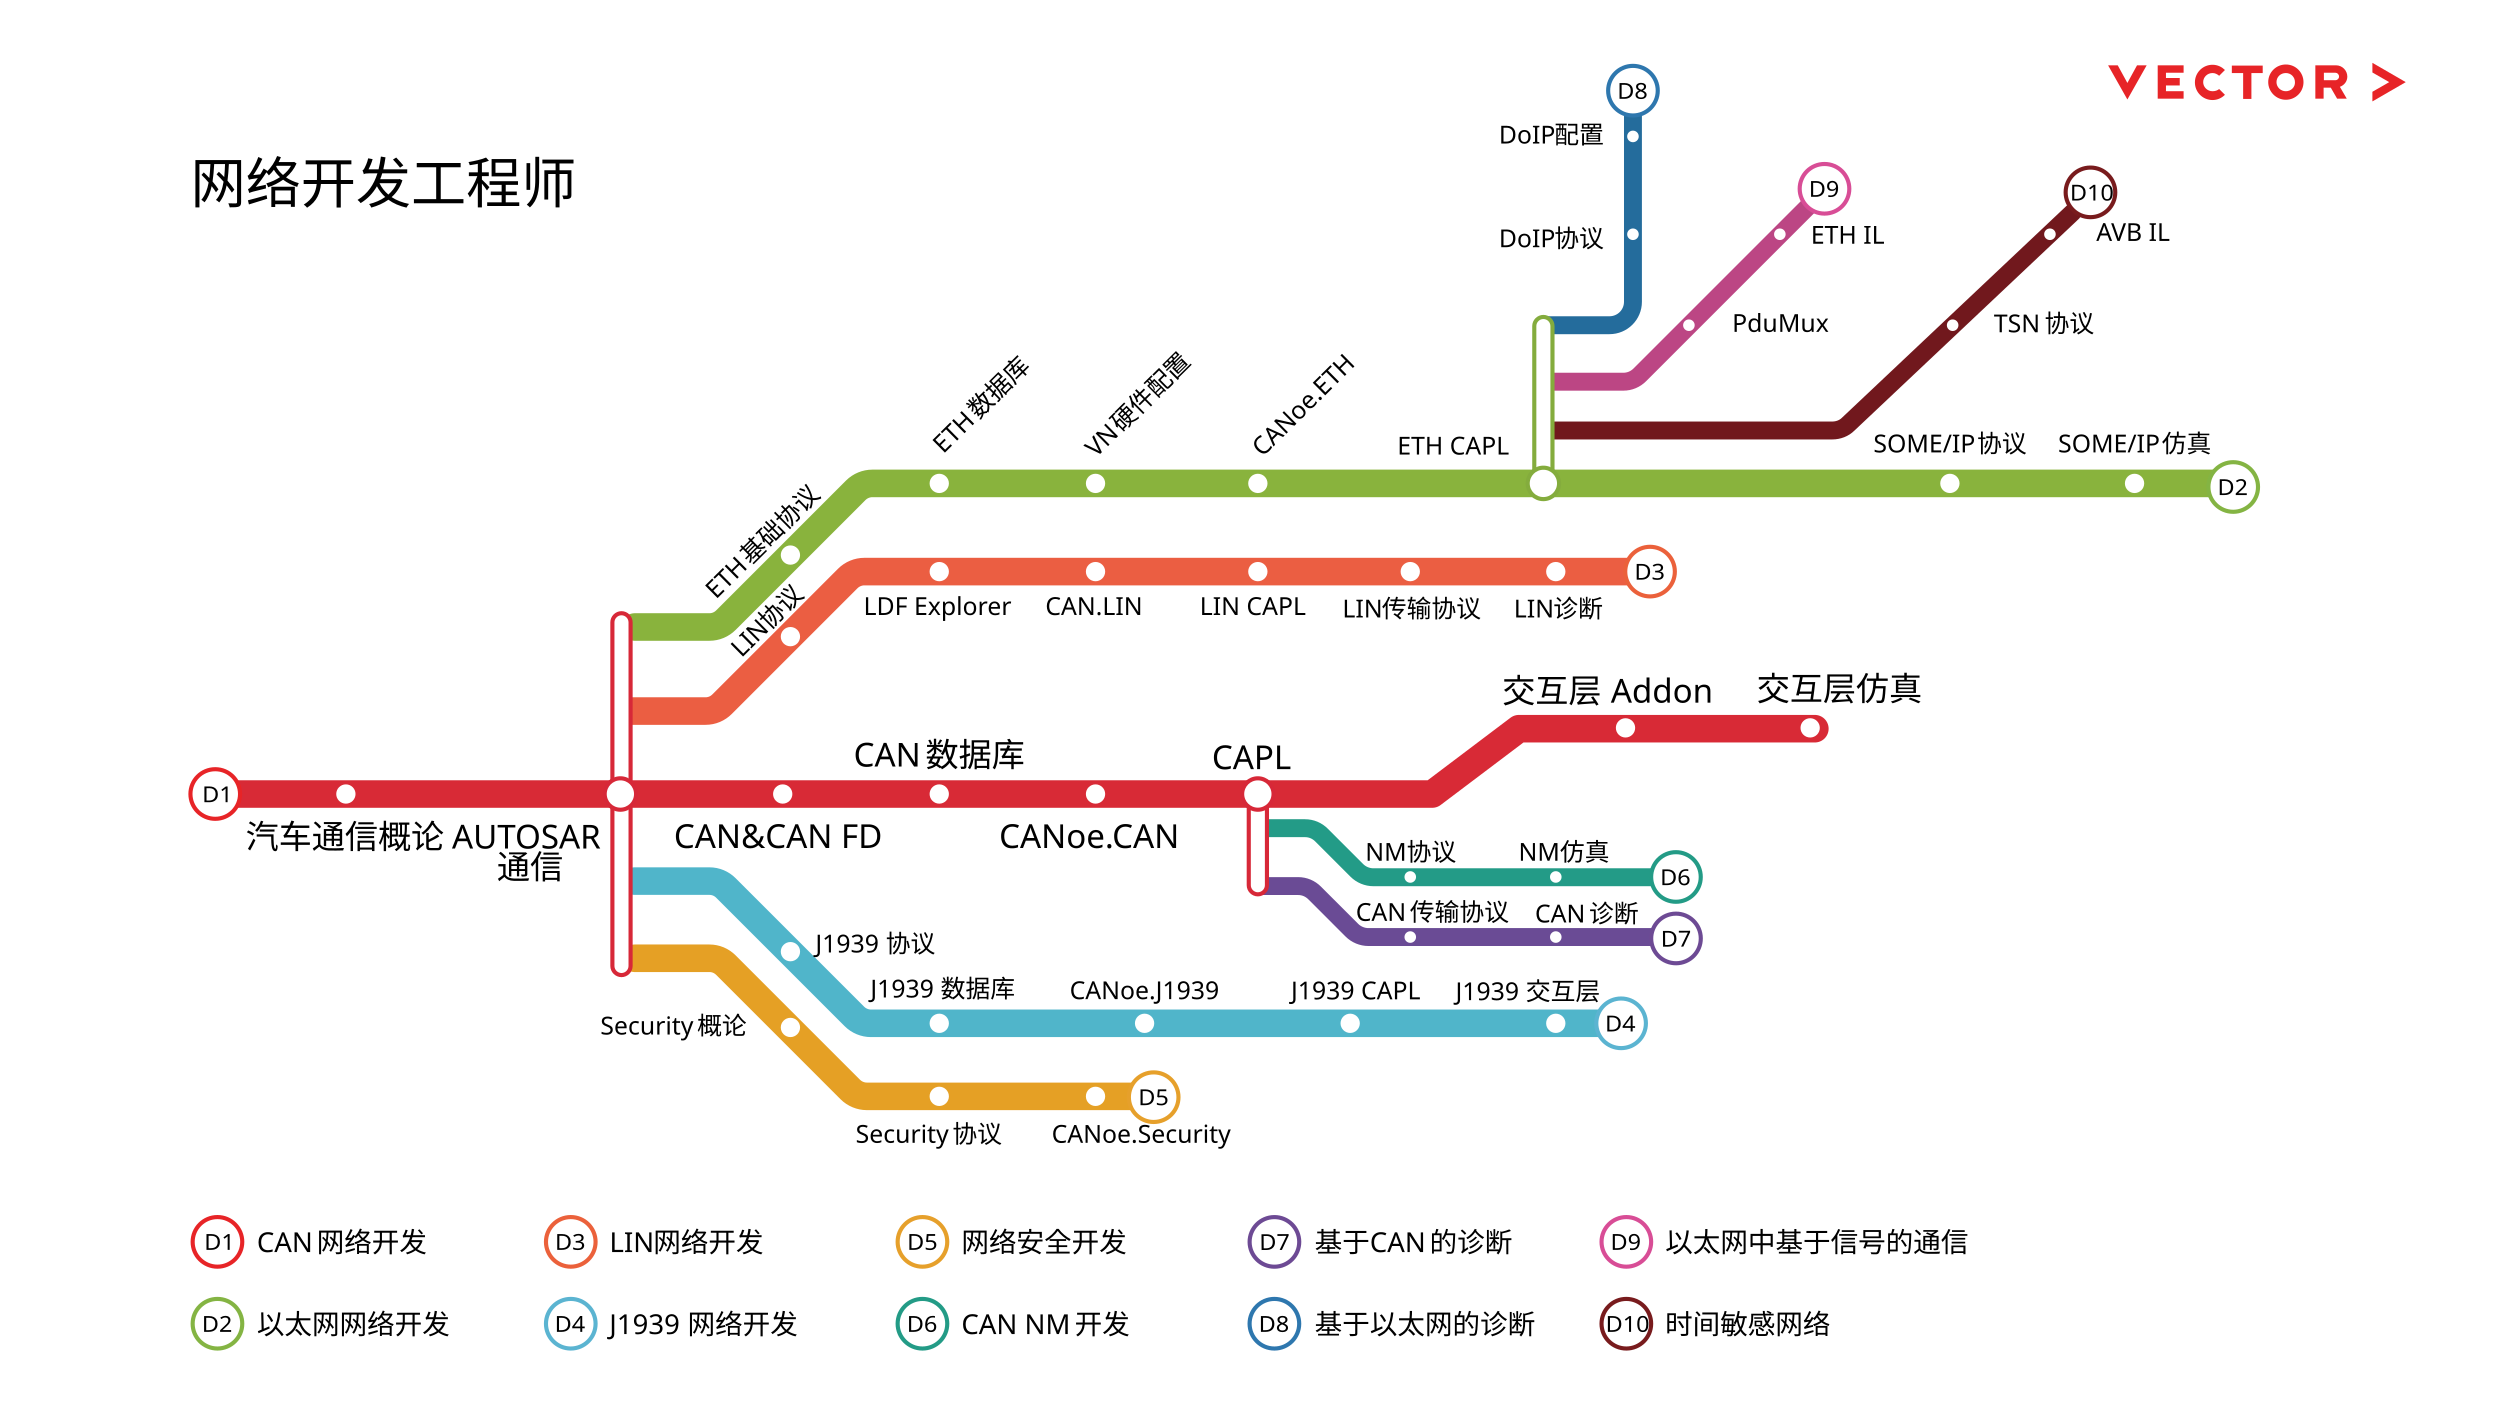
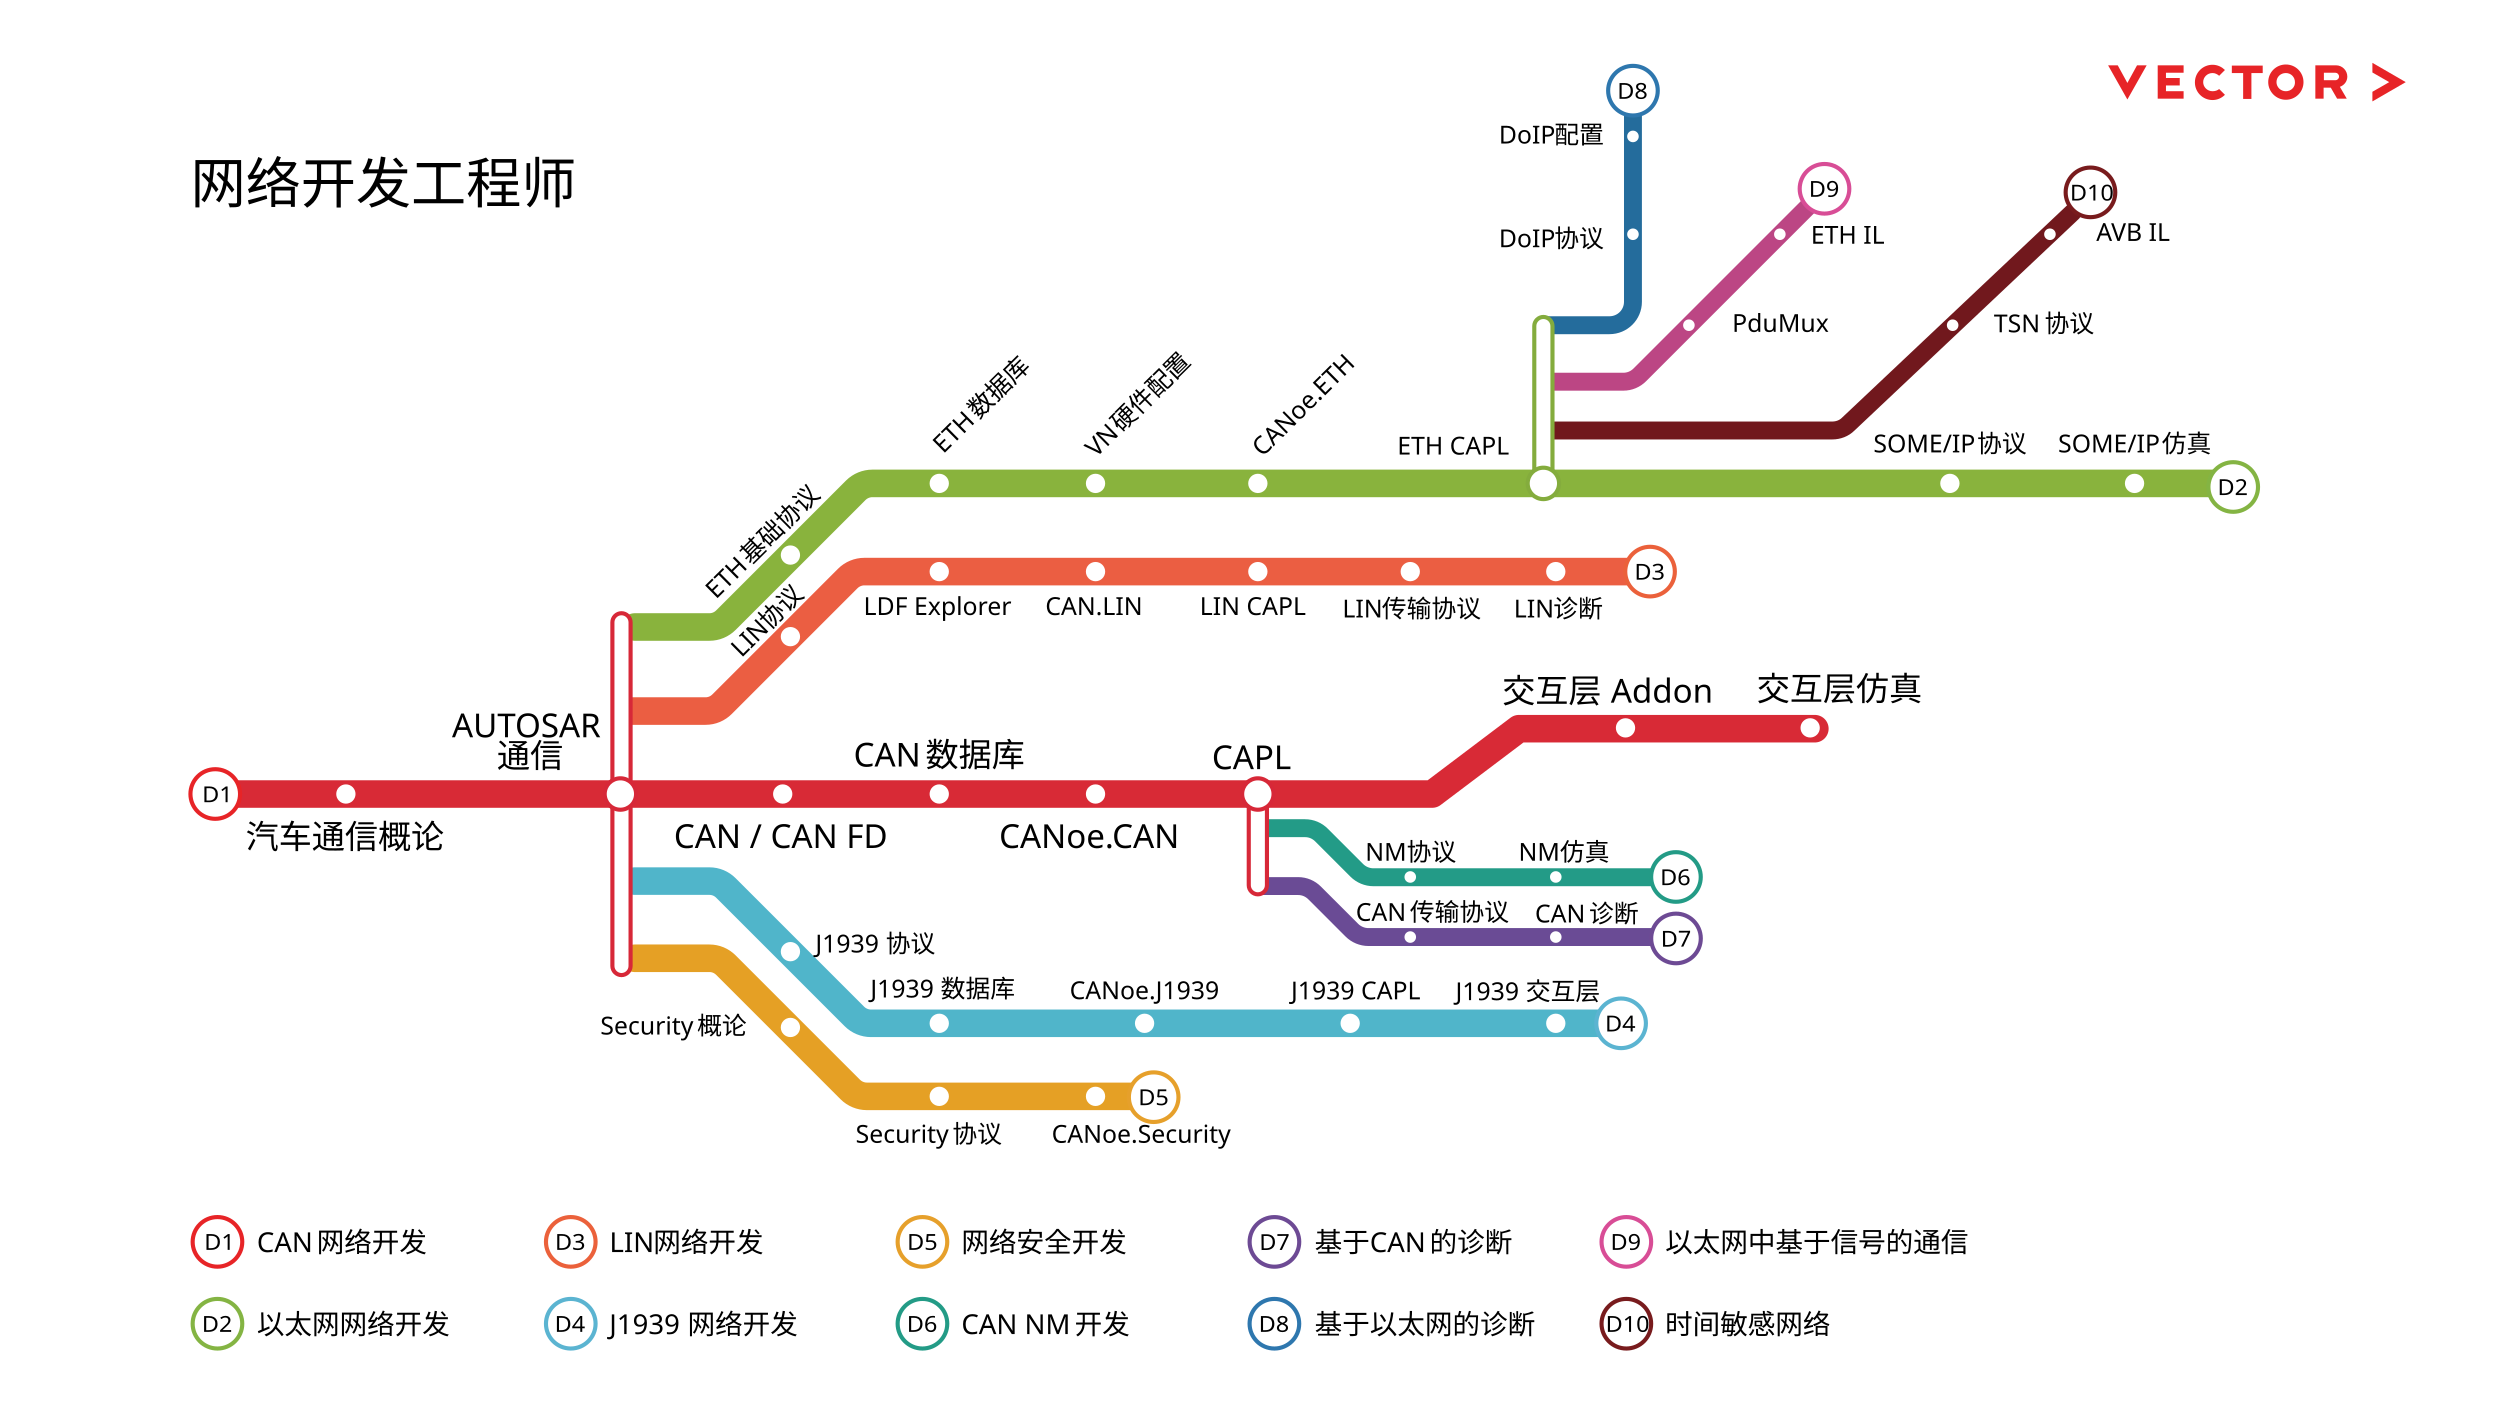
<svg xmlns="http://www.w3.org/2000/svg" version="1.1" x="0px" y="0px" viewBox="0 0 907.1 510.2" style="enable-background:new 0 0 907.1 510.2;" xml:space="preserve">
  <style type="text/css">
	.st0{fill:#FFFFFF;}
	.st1{fill:none;stroke:#D82A36;stroke-width:10;stroke-linecap:round;stroke-linejoin:round;stroke-miterlimit:10;}
	
		.st2{fill-rule:evenodd;clip-rule:evenodd;fill:none;stroke:#89B33D;stroke-width:6.5;stroke-linecap:round;stroke-linejoin:round;stroke-miterlimit:10;}
	
		.st3{fill-rule:evenodd;clip-rule:evenodd;fill:none;stroke:#EB5E42;stroke-width:6.5;stroke-linecap:round;stroke-linejoin:round;stroke-miterlimit:10;}
	.st4{fill:none;stroke:#50B5CA;stroke-width:10;stroke-linecap:round;stroke-linejoin:round;stroke-miterlimit:10;}
	.st5{fill:none;stroke:#E5A025;stroke-width:6.5;stroke-linecap:round;stroke-linejoin:round;stroke-miterlimit:10;}
	.st6{fill:none;stroke:#89B43B;stroke-width:6.5;stroke-linecap:round;stroke-linejoin:round;stroke-miterlimit:10;}
	.st7{fill:none;stroke:#89B33D;stroke-width:6.5;stroke-linecap:round;stroke-linejoin:round;stroke-miterlimit:10;}
	.st8{fill:none;stroke:#EB5E42;stroke-width:10;stroke-linecap:round;stroke-linejoin:round;stroke-miterlimit:10;}
	.st9{fill:none;stroke:#50B5CA;stroke-width:6.5;stroke-linecap:round;stroke-linejoin:round;stroke-miterlimit:10;}
	
		.st10{fill-rule:evenodd;clip-rule:evenodd;fill:none;stroke:#D82A36;stroke-width:10;stroke-linecap:round;stroke-linejoin:round;stroke-miterlimit:10;}
	.st11{fill:none;stroke:#EB5E42;stroke-width:6.5;stroke-linecap:round;stroke-linejoin:round;stroke-miterlimit:10;}
	
		.st12{fill-rule:evenodd;clip-rule:evenodd;fill:none;stroke:#50B5CA;stroke-width:6.5;stroke-linecap:round;stroke-linejoin:round;stroke-miterlimit:10;}
	
		.st13{fill-rule:evenodd;clip-rule:evenodd;fill:none;stroke:#E5A025;stroke-width:6.5;stroke-linecap:round;stroke-linejoin:round;stroke-miterlimit:10;}
	
		.st14{fill-rule:evenodd;clip-rule:evenodd;fill:none;stroke:#239B87;stroke-width:6.5;stroke-linecap:round;stroke-linejoin:round;stroke-miterlimit:10;}
	.st15{fill:none;stroke:#89B33D;stroke-width:10;stroke-linecap:round;stroke-linejoin:round;stroke-miterlimit:10;}
	.st16{fill:none;stroke:#E5A025;stroke-width:10;stroke-linecap:round;stroke-linejoin:round;stroke-miterlimit:10;}
	.st17{fill:none;stroke:#239B87;stroke-width:10;stroke-linecap:round;stroke-linejoin:round;stroke-miterlimit:10;}
	.st18{fill:none;stroke:#6A4B95;stroke-width:6.5;stroke-linecap:round;stroke-linejoin:round;stroke-miterlimit:10;}
	.st19{fill:none;stroke:#246C9C;stroke-width:6.5;stroke-linecap:round;stroke-linejoin:round;stroke-miterlimit:10;}
	.st20{fill:none;stroke:#BC4684;stroke-width:6.5;stroke-linecap:round;stroke-linejoin:round;stroke-miterlimit:10;}
	.st21{fill:none;stroke:#71181D;stroke-width:6.5;stroke-linecap:round;stroke-linejoin:round;stroke-miterlimit:10;}
	.st22{fill:none;stroke:#6B73A0;stroke-width:6.5;stroke-linecap:round;stroke-linejoin:round;stroke-miterlimit:10;}
	.st23{fill:none;stroke:#DFDB5F;stroke-width:6.5;stroke-linecap:round;stroke-linejoin:round;stroke-miterlimit:10;}
	.st24{fill:none;stroke:#239B87;stroke-width:6.5;stroke-linecap:round;stroke-linejoin:round;stroke-miterlimit:10;}
	.st25{fill:none;stroke:#6D79A7;stroke-width:6.5;stroke-linecap:round;stroke-linejoin:round;stroke-miterlimit:10;}
	.st26{display:none;}
	.st27{display:inline;opacity:0.5;fill:#DF5D42;}
	.st28{display:inline;}
	.st29{opacity:0.5;fill:#DF5D42;}
	.st30{display:inline;opacity:0.5;fill:#6C4A94;}
	.st31{display:inline;opacity:0.5;fill:#DD9C2C;}
	.st32{opacity:0.5;fill-rule:evenodd;clip-rule:evenodd;fill:#6A4A94;}
	.st33{opacity:0.5;fill-rule:evenodd;clip-rule:evenodd;fill:#E6B340;}
	.st34{display:inline;opacity:0.5;fill:#229C85;}
	.st35{opacity:0.5;fill:#229C85;}
	.st36{display:inline;opacity:0.5;fill:#89B43B;}
	.st37{opacity:0.5;fill:#DD9C2C;}
	.st38{opacity:0.5;fill:#4AACBE;}
	.st39{display:inline;opacity:0.5;fill:#8BB33D;}
	.st40{fill-rule:evenodd;clip-rule:evenodd;fill:#FFFFFF;stroke:#D72838;stroke-width:1.5;stroke-miterlimit:10;}
	.st41{fill-rule:evenodd;clip-rule:evenodd;fill:#FFFFFF;stroke:#4AACBE;stroke-width:1.5;stroke-miterlimit:10;}
	
		.st42{fill-rule:evenodd;clip-rule:evenodd;fill:#FFFFFF;stroke:#EB5E42;stroke-width:1.5;stroke-linecap:round;stroke-linejoin:round;stroke-miterlimit:10;}
	
		.st43{fill-rule:evenodd;clip-rule:evenodd;fill:none;stroke:#EB5E42;stroke-width:1.5;stroke-linecap:round;stroke-linejoin:round;stroke-miterlimit:10;}
	
		.st44{fill-rule:evenodd;clip-rule:evenodd;fill:#FFFFFF;stroke:#E5A025;stroke-width:1.5;stroke-linecap:round;stroke-linejoin:round;stroke-miterlimit:10;}
	.st45{fill-rule:evenodd;clip-rule:evenodd;fill:#FFFFFF;stroke:#DD9C2C;stroke-width:1.5;stroke-miterlimit:10;}
	.st46{fill-rule:evenodd;clip-rule:evenodd;fill:#FFFFFF;stroke:#6A74A1;stroke-width:1.5;stroke-miterlimit:10;}
	.st47{fill-rule:evenodd;clip-rule:evenodd;fill:#FFFFFF;stroke:#84AC3D;stroke-width:1.5;stroke-miterlimit:10;}
	
		.st48{fill-rule:evenodd;clip-rule:evenodd;fill:#FFFFFF;stroke:#50B5CA;stroke-width:1.5;stroke-linecap:round;stroke-linejoin:round;stroke-miterlimit:10;}
	.st49{fill-rule:evenodd;clip-rule:evenodd;fill:#FFFFFF;stroke:#DF5D42;stroke-width:1.5;stroke-miterlimit:10;}
	.st50{fill-rule:evenodd;clip-rule:evenodd;fill:#FFFFFF;stroke:#E72427;stroke-width:1.5;stroke-miterlimit:10;}
	.st51{fill-rule:evenodd;clip-rule:evenodd;fill:#FFFFFF;stroke:#84B443;stroke-width:1.5;stroke-miterlimit:10;}
	.st52{fill-rule:evenodd;clip-rule:evenodd;fill:#FFFFFF;stroke:#EB613B;stroke-width:1.5;stroke-miterlimit:10;}
	.st53{fill-rule:evenodd;clip-rule:evenodd;fill:#FFFFFF;stroke:#5BB4D1;stroke-width:1.5;stroke-miterlimit:10;}
	.st54{fill-rule:evenodd;clip-rule:evenodd;fill:#FFFFFF;stroke:#E6A02B;stroke-width:1.5;stroke-miterlimit:10;}
	
		.st55{fill-rule:evenodd;clip-rule:evenodd;fill:none;stroke:#239B86;stroke-width:1.5;stroke-linecap:round;stroke-linejoin:round;stroke-miterlimit:10;}
	
		.st56{fill-rule:evenodd;clip-rule:evenodd;fill:#FFFFFF;stroke:#239B86;stroke-width:1.5;stroke-linecap:round;stroke-linejoin:round;stroke-miterlimit:10;}
	
		.st57{fill-rule:evenodd;clip-rule:evenodd;fill:none;stroke:#6D4A94;stroke-width:1.5;stroke-linecap:round;stroke-linejoin:round;stroke-miterlimit:10;}
	
		.st58{fill-rule:evenodd;clip-rule:evenodd;fill:#FFFFFF;stroke:#6D4A94;stroke-width:1.5;stroke-linecap:round;stroke-linejoin:round;stroke-miterlimit:10;}
	.st59{fill-rule:evenodd;clip-rule:evenodd;fill:none;stroke:#2E77AE;stroke-width:1.5;stroke-miterlimit:10;}
	.st60{fill-rule:evenodd;clip-rule:evenodd;fill:#FFFFFF;stroke:#2E77AE;stroke-width:1.5;stroke-miterlimit:10;}
	
		.st61{fill-rule:evenodd;clip-rule:evenodd;fill:none;stroke:#D84D96;stroke-width:1.5;stroke-linecap:round;stroke-linejoin:round;stroke-miterlimit:22.926;}
	
		.st62{fill-rule:evenodd;clip-rule:evenodd;fill:#FFFFFF;stroke:#D84D96;stroke-width:1.5;stroke-linecap:round;stroke-linejoin:round;stroke-miterlimit:22.926;}
	
		.st63{fill-rule:evenodd;clip-rule:evenodd;fill:none;stroke:#781B1D;stroke-width:1.5;stroke-linecap:round;stroke-linejoin:round;stroke-miterlimit:10;}
	
		.st64{fill-rule:evenodd;clip-rule:evenodd;fill:#FFFFFF;stroke:#781B1D;stroke-width:1.5;stroke-linecap:round;stroke-linejoin:round;stroke-miterlimit:10;}
	.st65{fill-rule:evenodd;clip-rule:evenodd;fill:#FFFFFF;stroke:#717CAF;stroke-width:1.5;stroke-miterlimit:10;}
	.st66{font-family:'Inter-Regular-Adobe';}
	.st67{font-size:8px;}
	.st68{fill:none;}
	.st69{font-size:10px;}
	.st70{font-family:'NotoSansCJKsc-Medium-GBpc-EUC-H';}
	.st71{font-family:'SourceHanSansSC-Medium-GBpc-EUC-H';}
	
		.st72{fill-rule:evenodd;clip-rule:evenodd;fill:#FFFFFF;stroke:#F1EC5A;stroke-width:1.5;stroke-linecap:round;stroke-linejoin:round;stroke-miterlimit:22.926;}
	.st73{font-size:9px;}
	.st74{font-family:'SourceHanSansSC-Regular-GBpc-EUC-H';}
	.st75{font-family:'Inter-Light-Adobe';}
	.st76{font-size:12px;}
	.st77{font-family:'NotoSansCJKsc-Bold-GBpc-EUC-H';}
	.st78{font-size:20px;}
	.st79{fill:#E72427;}
</style>
  <g id="背景">
    <rect x="-8.5" y="-8.5" class="st0" width="924.1" height="527.2" />
  </g>
  <g id="线路">
    <polyline class="st1" points="82,288.1 519.7,288.1 551.1,264.4 658.5,264.4  " />
    <path class="st8" d="M228.8,258H256c2.3,0,4.4-0.9,6-2.5l45.6-45.6c1.6-1.6,3.8-2.5,6-2.5h281" />
    <path class="st15" d="M230.3,227.5h27.1c2.3,0,4.4-0.9,6-2.5l47.1-47.1c1.6-1.6,3.8-2.5,6-2.5h491.7" />
    <path class="st4" d="M230.3,319.7h27.1c2.3,0,4.4,0.9,6,2.5l46.6,46.6c1.6,1.6,3.8,2.5,6,2.5h264.4" />
    <path class="st16" d="M230.3,347.7h27.1c2.3,0,4.4,0.9,6,2.5l45.1,45.1c1.6,1.6,3.8,2.5,6,2.5h100.7" />
    <path class="st21" d="M560,156.2h104.8c2.2,0,4.3-0.8,5.8-2.3L752,77.1" />
    <path class="st20" d="M560,138.5h29c2.3,0,4.4-0.9,6-2.5l64.3-64.3" />
    <path class="st19" d="M560,118h24c4.7,0,8.5-3.8,8.5-8.5V38.6" />
    <path class="st24" d="M458.5,300.5h15c2.3,0,4.4,0.9,6,2.5l12.8,12.8c1.6,1.6,3.8,2.5,6,2.5h107" />
    <path class="st18" d="M458.5,321.5H471c2.3,0,4.4,0.9,6,2.5l13.5,13.5c1.6,1.6,3.8,2.5,6,2.5h107.7" />
  </g>
  <g id="延申" class="st26">
</g>
  <g id="站点">
    <g>
      <path class="st40" d="M225.5,353.8L225.5,353.8c-1.8,0-3.3-1.5-3.3-3.3l0-124.7c0-1.8,1.5-3.3,3.3-3.3l0,0c1.8,0,3.3,1.5,3.3,3.3    v124.7C228.8,352.3,227.3,353.8,225.5,353.8z" />
      <circle class="st40" cx="225.1" cy="288.1" r="5.7" />
    </g>
    <g>
      <path class="st40" d="M456.4,324.5L456.4,324.5c-1.8,0-3.3-1.5-3.3-3.3v-34.8c0-1.8,1.5-3.3,3.3-3.3l0,0c1.8,0,3.3,1.5,3.3,3.3    v34.8C459.7,323,458.2,324.5,456.4,324.5z" />
      <circle class="st40" cx="456.4" cy="288.1" r="5.7" />
    </g>
    <g>
      <path class="st47" d="M560,180.4L560,180.4c-1.8,0-3.3-1.5-3.3-3.3v-58.8c0-1.8,1.5-3.3,3.3-3.3l0,0c1.8,0,3.3,1.5,3.3,3.3V177    C563.3,178.9,561.8,180.4,560,180.4z" />
      <circle class="st47" cx="560" cy="175.4" r="5.7" />
    </g>
    <circle class="st0" cx="125.5" cy="288.1" r="3.5" />
    <circle class="st0" cx="284" cy="288.1" r="3.5" />
    <circle class="st0" cx="340.8" cy="288.1" r="3.5" />
    <circle class="st0" cx="340.8" cy="175.4" r="3.5" />
    <circle class="st0" cx="286.8" cy="201.4" r="3.5" />
    <circle class="st0" cx="286.8" cy="231" r="3.5" />
    <circle class="st0" cx="286.8" cy="345.3" r="3.5" />
    <circle class="st0" cx="286.8" cy="372.8" r="3.5" />
    <circle class="st0" cx="397.5" cy="288.1" r="3.5" />
    <circle class="st0" cx="397.5" cy="175.4" r="3.5" />
    <circle class="st0" cx="456.4" cy="175.4" r="3.5" />
    <circle class="st0" cx="340.8" cy="207.4" r="3.5" />
    <circle class="st0" cx="397.5" cy="207.4" r="3.5" />
    <circle class="st0" cx="456.4" cy="207.4" r="3.5" />
    <circle class="st0" cx="511.7" cy="207.4" r="3.5" />
    <circle class="st0" cx="564.5" cy="207.4" r="3.5" />
    <circle class="st0" cx="340.8" cy="371.3" r="3.5" />
    <circle class="st0" cx="340.8" cy="397.8" r="3.5" />
    <circle class="st0" cx="397.5" cy="397.8" r="3.5" />
    <circle class="st0" cx="415.3" cy="371.3" r="3.5" />
    <circle class="st0" cx="489.9" cy="371.3" r="3.5" />
    <circle class="st0" cx="564.5" cy="371.3" r="3.5" />
    <circle class="st0" cx="511.7" cy="340" r="2.1" />
    <circle class="st0" cx="564.5" cy="340" r="2.1" />
    <circle class="st0" cx="511.7" cy="318.2" r="2.1" />
    <circle class="st0" cx="564.5" cy="318.2" r="2.1" />
    <circle class="st0" cx="612.8" cy="118" r="2.1" />
    <circle class="st0" cx="645.8" cy="85" r="2.1" />
    <circle class="st0" cx="592.5" cy="85" r="2.1" />
    <circle class="st0" cx="592.5" cy="49.5" r="2.1" />
    <circle class="st0" cx="743.8" cy="85" r="2.1" />
    <circle class="st0" cx="708.5" cy="118" r="2.1" />
    <circle class="st0" cx="589.8" cy="264.1" r="3.5" />
    <circle class="st0" cx="656.8" cy="264.1" r="3.5" />
    <circle class="st0" cx="707.5" cy="175.4" r="3.5" />
    <circle class="st0" cx="774.5" cy="175.4" r="3.5" />
  </g>
  <g id="路线名">
    <g>
      <circle class="st50" cx="78.9" cy="450.6" r="9" />
      <text transform="matrix(1.0644 0 0 1 74.0884 453.4986)" class="st66 st67">D1</text>
    </g>
    <g>
      <circle class="st50" cx="78.1" cy="288.1" r="9" />
      <text transform="matrix(1.0644 0 0 1 73.3348 291.0818)" class="st66 st67">D1</text>
    </g>
    <rect x="93.2" y="445.5" class="st68" width="101.1" height="10.1" />
    <text transform="matrix(1 0 0 1 93.1968 454.3089)">
      <tspan x="0" y="0" class="st66 st69">CAN</tspan>
      <tspan x="21.7" y="0" class="st70 st69">网络开发</tspan>
    </text>
    <g>
      <circle class="st51" cx="78.9" cy="480.3" r="9" />
      <text transform="matrix(1.0644 0 0 1 73.2237 483.2486)" class="st66 st67">D2</text>
    </g>
    <g>
      <circle class="st51" cx="810.3" cy="176.7" r="9" />
      <text transform="matrix(1.0644 0 0 1 804.5824 179.6237)" class="st66 st67">D2</text>
    </g>
    <rect x="93.2" y="475.3" class="st68" width="101.1" height="10.1" />
    <text transform="matrix(1 0 0 1 93.1968 484.0591)" class="st70 st69">以太网网络开发</text>
    <g>
      <circle class="st52" cx="207.1" cy="450.6" r="9" />
      <text transform="matrix(1.0644 0 0 1 201.3573 453.4986)" class="st66 st67">D3</text>
    </g>
    <g>
      <circle class="st52" cx="598.7" cy="207.4" r="9" />
      <text transform="matrix(1.0644 0 0 1 593.0258 210.3319)" class="st66 st67">D3</text>
    </g>
    <rect x="221.1" y="445.5" class="st68" width="101.1" height="10.1" />
    <text transform="matrix(1 0 0 1 221.1306 454.3089)">
      <tspan x="0" y="0" class="st66 st69">LIN</tspan>
      <tspan x="15.9" y="0" class="st70 st69">网络开发</tspan>
    </text>
    <g>
      <circle class="st53" cx="207.1" cy="480.3" r="9" />
      <text transform="matrix(1.0644 0 0 1 201.2362 483.2486)" class="st66 st67">D4</text>
    </g>
    <g>
      <circle class="st53" cx="588.2" cy="371.3" r="9" />
      <text transform="matrix(1.0644 0 0 1 582.3574 374.2486)" class="st66 st67">D4</text>
    </g>
    <rect x="221.1" y="475.3" class="st68" width="101.1" height="10.1" />
    <text transform="matrix(1 0 0 1 221.0708 484.0591)">
      <tspan x="0" y="0" class="st66 st69">J1939</tspan>
      <tspan x="28.4" y="0" class="st70 st69">网络开发</tspan>
    </text>
    <g>
      <circle class="st54" cx="334.7" cy="450.6" r="9" />
      <text transform="matrix(1.0644 0 0 1 329.1278 453.4986)" class="st66 st67">D5</text>
    </g>
    <g>
      <circle class="st54" cx="418.6" cy="398.1" r="9" />
      <text transform="matrix(1.0644 0 0 1 413.001 401.0019)" class="st66 st67">D5</text>
    </g>
    <rect x="348.8" y="445.5" class="st68" width="101.1" height="10.1" />
    <text transform="matrix(1 0 0 1 348.8212 454.3089)" class="st70 st69">网络安全开发</text>
    <g>
      <circle class="st55" cx="334.7" cy="480.3" r="9" />
      <text transform="matrix(1.0644 0 0 1 329.0133 483.2486)" class="st66 st67">D6</text>
    </g>
    <g>
      <circle class="st56" cx="608.1" cy="318.2" r="9" />
      <text transform="matrix(1.0644 0 0 1 602.3467 321.1653)" class="st66 st67">D6</text>
    </g>
    <rect x="348.8" y="475.3" class="st68" width="101.1" height="10.1" />
    <text transform="matrix(1 0 0 1 348.8212 484.0591)">
      <tspan x="0" y="0" class="st66 st69">CAN NM</tspan>
      <tspan x="41.1" y="0" class="st70 st69">开发</tspan>
    </text>
    <g>
      <ellipse transform="matrix(1 -6.751167e-03 6.751167e-03 1 -3.0313 3.132)" class="st57" cx="462.4" cy="450.6" rx="9" ry="9" />
      <text transform="matrix(1.0644 -7.184699e-03 6.750000e-03 1 456.9258 453.5684)" class="st66 st67">D7</text>
    </g>
    <g>
      <ellipse transform="matrix(1 -6.751167e-03 6.751167e-03 1 -2.2849 4.1129)" class="st58" cx="608.1" cy="340.5" rx="9" ry="9" />
      <text transform="matrix(1.0644 -7.184699e-03 6.750000e-03 1 602.5923 343.5074)" class="st66 st67">D7</text>
    </g>
    <rect x="477" y="445.5" class="st68" width="101.1" height="10.1" />
    <text transform="matrix(1 0 0 1 477.0143 454.3089)">
      <tspan x="0" y="0" class="st71 st69">基于</tspan>
      <tspan x="20" y="0" class="st66 st69">CAN</tspan>
      <tspan x="41.7" y="0" class="st71 st69">的诊断</tspan>
    </text>
    <g>
      <circle class="st59" cx="462.4" cy="480.3" r="9" />
      <text transform="matrix(1.0644 0 0 1 456.6862 483.2486)" class="st66 st67">D8</text>
    </g>
    <g>
      <circle class="st60" cx="592.5" cy="32.9" r="9" />
      <text transform="matrix(1.0644 0 0 1 586.7972 35.8598)" class="st66 st67">D8</text>
    </g>
    <rect x="477" y="475.3" class="st68" width="101.1" height="10.1" />
    <text transform="matrix(1 0 0 1 477.0143 484.0591)" class="st70 st69">基于以太网的诊断</text>
    <g>
      <circle class="st61" cx="590.1" cy="450.6" r="9" />
      <text transform="matrix(1.0644 0 0 1 584.3466 453.4986)" class="st66 st67">D9</text>
    </g>
    <g>
      <circle class="st62" cx="662" cy="68.5" r="9" />
      <text transform="matrix(1.0644 0 0 1 656.291 71.4153)" class="st66 st67">D9</text>
    </g>
    <rect x="604.2" y="445.5" class="st68" width="128.6" height="10.1" />
    <text transform="matrix(1 0 0 1 604.2111 454.3099)" class="st70 st69">以太网中基于信号的通信</text>
    <g>
      <circle class="st63" cx="590.1" cy="480.3" r="9" />
      <text transform="matrix(1.0644 0 0 1 582.5691 483.2486)" class="st66 st67">D10</text>
    </g>
    <g>
      <circle class="st64" cx="758.5" cy="69.8" r="9" />
      <text transform="matrix(1.0644 0 0 1 751.0417 72.7692)" class="st66 st67">D10</text>
    </g>
    <rect x="604.2" y="475.3" class="st68" width="101.1" height="10.1" />
    <text transform="matrix(1 0 0 1 604.1508 484.0591)" class="st70 st69">时间敏感网络</text>
  </g>
  <g id="站点文字">
    <text transform="matrix(0.711 -0.7032 0.7032 0.711 268.9938 238.8307)">
      <tspan x="0" y="0" class="st66 st73">LIN</tspan>
      <tspan x="14.3" y="0" class="st74 st73">协议</tspan>
    </text>
    <text transform="matrix(0.711 -0.7032 0.7032 0.711 259.7422 217.6236)">
      <tspan x="0" y="0" class="st75 st73">ETH</tspan>
      <tspan x="17.7" y="0" class="st74 st73">基础协议</tspan>
    </text>
    <text transform="matrix(0.711 -0.7032 0.7032 0.711 342.238 164.8415)">
      <tspan x="0" y="0" class="st66 st73">ETH</tspan>
      <tspan x="17.9" y="0" class="st74 st73">数据库</tspan>
    </text>
    <text transform="matrix(0.711 -0.7032 0.7032 0.711 397.5876 166.2757)">
      <tspan x="0" y="0" class="st66 st73">VN</tspan>
      <tspan x="13" y="0" class="st74 st73">硬件配置</tspan>
    </text>
    <text transform="matrix(0.711 -0.7032 0.7032 0.711 458.0244 166.0012)" class="st66 st73">CANoe.ETH</text>
    <rect x="88.4" y="297.3" class="st68" width="73.6" height="10.7" />
    <text transform="matrix(1 0 0 1 89.1393 307.8707)" class="st74 st76">汽车通信概论</text>
-     <rect x="163" y="297.3" class="st68" width="60.2" height="24.6" />
-     <text transform="matrix(1 0 0 1 164 307.8707)">
+     <rect x="163" y="258" class="st68" width="62" height="24.6" />
+     <text transform="matrix(1 0 0 1 164 267.5)">
      <tspan x="0" y="0" class="st66 st76">AUTOSAR</tspan>
      <tspan x="16.33" y="11" class="st74 st76">通信</tspan>
    </text>
    <rect x="223.2" y="297.3" class="st68" width="121.6" height="10.7" />
-     <text transform="matrix(1 0 0 1 244.5055 307.6763)" class="st66 st76">CAN&amp;CAN FD</text>
+     <text transform="matrix(1 0 0 1 244.5055 307.6763)" class="st66 st76">CAN / CAN FD</text>
    <rect x="304" y="267.6" class="st68" width="73.6" height="10.7" />
    <text transform="matrix(1 0 0 1 309.7177 278.1416)">
      <tspan x="0" y="0" class="st66 st76">CAN</tspan>
      <tspan x="26.1" y="0" class="st74 st76">数据库</tspan>
    </text>
    <rect x="360.6" y="297.3" class="st68" width="73.6" height="10.7" />
    <text transform="matrix(1 0 0 1 362.5106 307.6764)" class="st66 st76">CANoe.CAN</text>
    <rect x="408.7" y="268.7" class="st68" width="62.5" height="10.7" />
    <text transform="matrix(1 0 0 1 439.718 279.0753)" class="st66 st76">CAPL</text>
    <rect x="536.9" y="244.4" class="st68" width="93" height="28.5" />
    <text transform="matrix(1 0 0 1 545.0718 254.9456)">
      <tspan x="0" y="0" class="st74 st76">交互层</tspan>
      <tspan x="36" y="0" class="st75 st76"> </tspan>
      <tspan x="39.4" y="0" class="st66 st76">Addon</tspan>
    </text>
    <rect x="630.6" y="243.6" class="st68" width="73.6" height="10.7" />
    <text transform="matrix(1 0 0 1 637.4279 254.1937)" class="st74 st76">交互层仿真 </text>
    <rect x="295.9" y="337.7" class="st68" width="73.6" height="10.7" />
    <text transform="matrix(1 0 0 1 295.8572 345.5908)">
      <tspan x="0" y="0" class="st66 st73">J1939</tspan>
      <tspan x="25.5" y="0" class="st74 st73">协议</tspan>
    </text>
    <rect x="305.3" y="354" class="st68" width="73.6" height="10.7" />
    <text transform="matrix(1 0 0 1 315.7998 361.9277)">
      <tspan x="0" y="0" class="st66 st73">J1939</tspan>
      <tspan x="25.5" y="0" class="st74 st73">数据库</tspan>
    </text>
    <rect x="380.5" y="354.8" class="st68" width="73.6" height="28.8" />
    <text transform="matrix(1 0 0 1 388.1055 362.5274)" class="st66 st73">CANoe.J1939</text>
    <rect x="457.5" y="354.8" class="st68" width="73.6" height="10.7" />
    <text transform="matrix(1 0 0 1 468.4302 362.6014)" class="st66 st73">J1939 CAPL</text>
    <rect x="517.6" y="355" class="st68" width="73.6" height="10.7" />
    <text transform="matrix(1 0 0 1 528.1189 362.8874)">
      <tspan x="0" y="0" class="st66 st73">J1939</tspan>
      <tspan x="25.5" y="0" class="st74 st73">交互层</tspan>
    </text>
    <rect x="300.2" y="406.7" class="st68" width="73.6" height="10.7" />
    <text transform="matrix(1 0 0 1 310.4471 414.6537)">
      <tspan x="0" y="0" class="st66 st73">Security</tspan>
      <tspan x="35.1" y="0" class="st74 st73">协议</tspan>
    </text>
    <rect x="367.1" y="406.9" class="st68" width="96.7" height="10.7" />
    <text transform="matrix(1 0 0 1 381.5756 414.6468)" class="st66 st73">CANoe.Security</text>
    <rect x="207.6" y="367.4" class="st68" width="73.6" height="10.7" />
    <text transform="matrix(1 0 0 1 217.8202 375.362)">
      <tspan x="0" y="0" class="st66 st73">Security</tspan>
      <tspan x="35.1" y="0" class="st74 st73">概论</tspan>
    </text>
    <rect x="482.9" y="326.2" class="st68" width="73.6" height="10.7" />
    <text transform="matrix(1 0 0 1 491.928 334.1329)">
      <tspan x="0" y="0" class="st66 st73">CAN</tspan>
      <tspan x="19.6" y="0" class="st74 st73">传输协议</tspan>
    </text>
    <rect x="538.9" y="326.8" class="st68" width="73.6" height="10.7" />
    <text transform="matrix(1 0 0 1 556.9415 334.6954)">
      <tspan x="0" y="0" class="st66 st73">CAN</tspan>
      <tspan x="19.6" y="0" class="st74 st73">诊断</tspan>
    </text>
    <rect x="474.5" y="304.4" class="st68" width="73.6" height="10.7" />
    <text transform="matrix(1 0 0 1 495.3682 312.315)" class="st74 st73">NM协议</text>
    <rect x="530.1" y="304.4" class="st68" width="73.5" height="10.7" />
    <text transform="matrix(1 0 0 1 550.9739 312.315)" class="st74 st73">NM仿真</text>
    <rect x="304" y="215.4" class="st68" width="73.6" height="10.7" />
    <text transform="matrix(1 0 0 1 313.33 223.1407)" class="st66 st73">LDF Explorer</text>
    <rect x="360.7" y="215.4" class="st68" width="73.6" height="10.7" />
    <text transform="matrix(1 0 0 1 379.2841 223.1407)" class="st66 st73">CAN.LIN</text>
    <rect x="418.7" y="215.4" class="st68" width="73.6" height="10.7" />
    <text transform="matrix(1 0 0 1 435.3075 223.1407)" class="st66 st73">LIN CAPL</text>
    <rect x="475.4" y="216.1" class="st68" width="73.6" height="10.7" />
    <text transform="matrix(1 0 0 1 487.0745 224.0362)">
      <tspan x="0" y="0" class="st66 st73">LIN</tspan>
      <tspan x="14.3" y="0" class="st74 st73">传输协议</tspan>
    </text>
    <rect x="528.6" y="216.1" class="st68" width="73.6" height="10.7" />
    <text transform="matrix(1 0 0 1 549.2659 224.0362)">
      <tspan x="0" y="0" class="st66 st73">LIN</tspan>
      <tspan x="14.3" y="0" class="st74 st73">诊断</tspan>
    </text>
    <rect x="487.4" y="157.2" class="st68" width="83.2" height="13.1" />
    <text transform="matrix(1 0 0 1 506.99 164.9337)" class="st66 st73">ETH CAPL</text>
    <rect x="657.5" y="156.2" class="st68" width="100" height="10.7" />
    <text transform="matrix(1 0 0 1 679.7451 164.1477)">
      <tspan x="0" y="0" class="st66 st73">SOME/IP</tspan>
      <tspan x="37.6" y="0" class="st71 st73">协议</tspan>
    </text>
    <rect x="724.5" y="156.2" class="st68" width="100" height="10.7" />
    <text transform="matrix(1 0 0 1 746.7451 164.1477)">
      <tspan x="0" y="0" class="st66 st73">SOME/IP</tspan>
      <tspan x="37.6" y="0" class="st74 st73">仿真</tspan>
    </text>
    <rect x="704.8" y="112.7" class="st68" width="73.6" height="10.7" />
    <text transform="matrix(1 0 0 1 723.446 120.5703)">
      <tspan x="0" y="0" class="st66 st73">TSN</tspan>
      <tspan x="18.4" y="0" class="st74 st73">协议</tspan>
    </text>
    <rect x="738" y="79.7" class="st68" width="73.6" height="10.7" />
    <text transform="matrix(1 0 0 1 760.61 87.4248)" class="st66 st73">AVB IL</text>
    <rect x="571.6" y="112.5" class="st68" width="147.7" height="11" />
    <text transform="matrix(1 0 0 1 628.4896 120.4187)">
      <tspan x="0" y="0" class="st66 st73">Pdu</tspan>
      <tspan x="16.6" y="0" class="st74 st73">Mux</tspan>
    </text>
    <rect x="634.2" y="80.7" class="st68" width="73.6" height="10.7" />
    <text transform="matrix(1 0 0 1 657.032 88.4248)" class="st66 st73">ETH IL</text>
    <rect x="526.1" y="81.8" class="st68" width="73.6" height="10.7" />
    <text transform="matrix(1 0 0 1 543.8395 89.6963)">
      <tspan x="0" y="0" class="st66 st73">DoIP</tspan>
      <tspan x="20.1" y="0" class="st74 st73">协议</tspan>
    </text>
    <rect x="526.1" y="44.2" class="st68" width="73.6" height="10.7" />
    <text transform="matrix(1 0 0 1 543.8395 52.0703)">
      <tspan x="0" y="0" class="st66 st73">DoIP</tspan>
      <tspan x="20.1" y="0" class="st74 st73">配置</tspan>
    </text>
  </g>
  <g id="路线序号">
</g>
  <g id="标题">
    <text transform="matrix(1 0 0 1 69.139 73.6801)" class="st77 st78">网络开发</text>
    <text transform="matrix(1 0 0 1 149.139 73.6801)" class="st77 st78">工程师</text>
    <g>
      <polygon class="st79" points="860.8,26.3 860.8,22.8 872.9,29.8 860.8,36.8 860.8,33.3 866.9,29.8   " />
      <path class="st79" d="M775.4,23.7l-3.5,6.4l-3.5-6.4h-3.5l7,12.4l7-12.4H775.4z M802.8,33.1c-1.9,0-3.4-1.5-3.4-3.3    s1.5-3.3,3.4-3.3c0.9,0,1.7,0.4,2.4,1l2.1-2.1c-1.1-1.1-2.7-1.9-4.5-1.9c-3.5,0-6.4,2.8-6.4,6.4s2.9,6.4,6.4,6.4    c1.7,0,3.3-0.7,4.5-1.9l-2.1-2.1C804.6,32.8,803.8,33.1,802.8,33.1L802.8,33.1z M809.8,26.5h4.1v9.4h3v-9.4h4.1v-2.7h-11.2V26.5z     M782.9,35.8h9.4v-2.7h-6.4V31h5v-2.7h-5v-1.9h6.4v-2.7h-9.4V35.8z M829.4,23.4c-3.5,0-6.4,2.8-6.4,6.4c0,3.5,2.9,6.4,6.4,6.4    c3.5,0,6.4-2.8,6.4-6.4C835.8,26.3,833,23.4,829.4,23.4 M829.4,33.1c-1.9,0-3.4-1.5-3.4-3.3c0-1.9,1.5-3.3,3.4-3.3    c1.9,0,3.3,1.5,3.3,3.3C832.8,31.6,831.3,33.1,829.4,33.1 M851.7,27.8c0-2.2-1.8-4.1-4.1-4.1h-7.5v12.1h3v-4h2.6l2.3,4h3.5    l-2.5-4.3C850.7,30.9,851.7,29.4,851.7,27.8L851.7,27.8z M847.4,29.1h-4.2v-2.7h4.2c0.7,0,1.3,0.6,1.3,1.4    C848.7,28.5,848.1,29.1,847.4,29.1" />
    </g>
  </g>
</svg>
